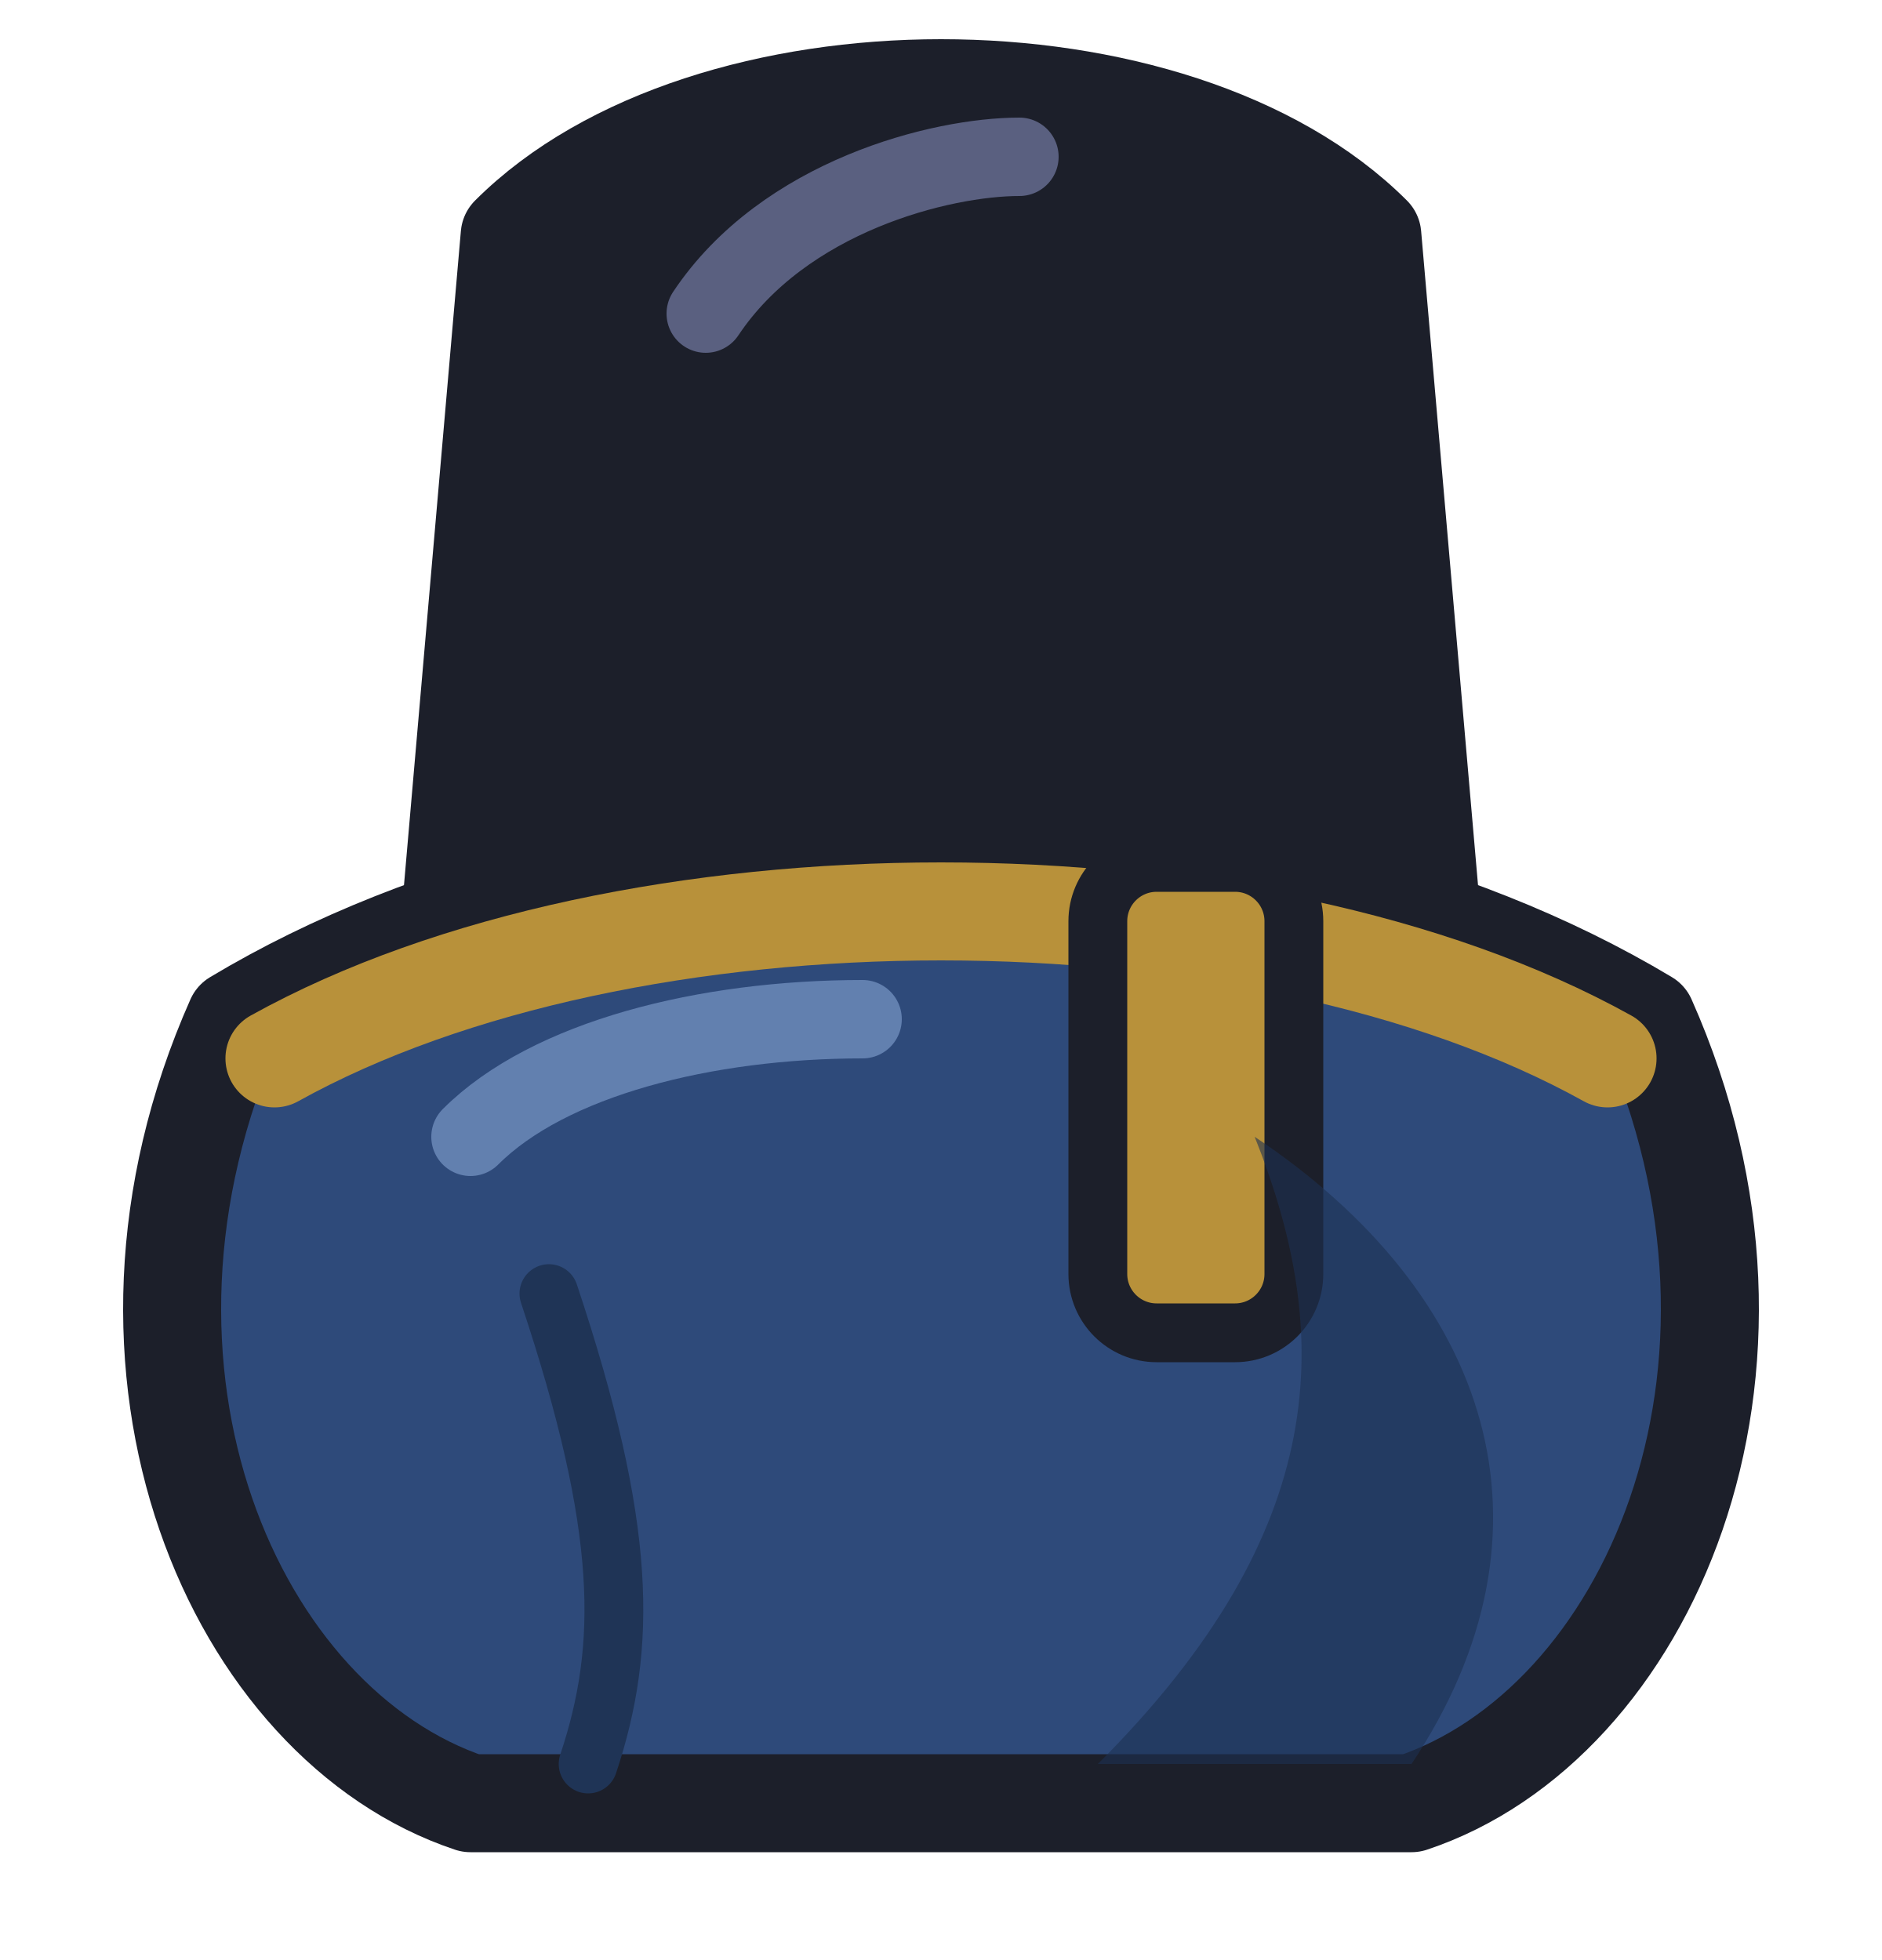
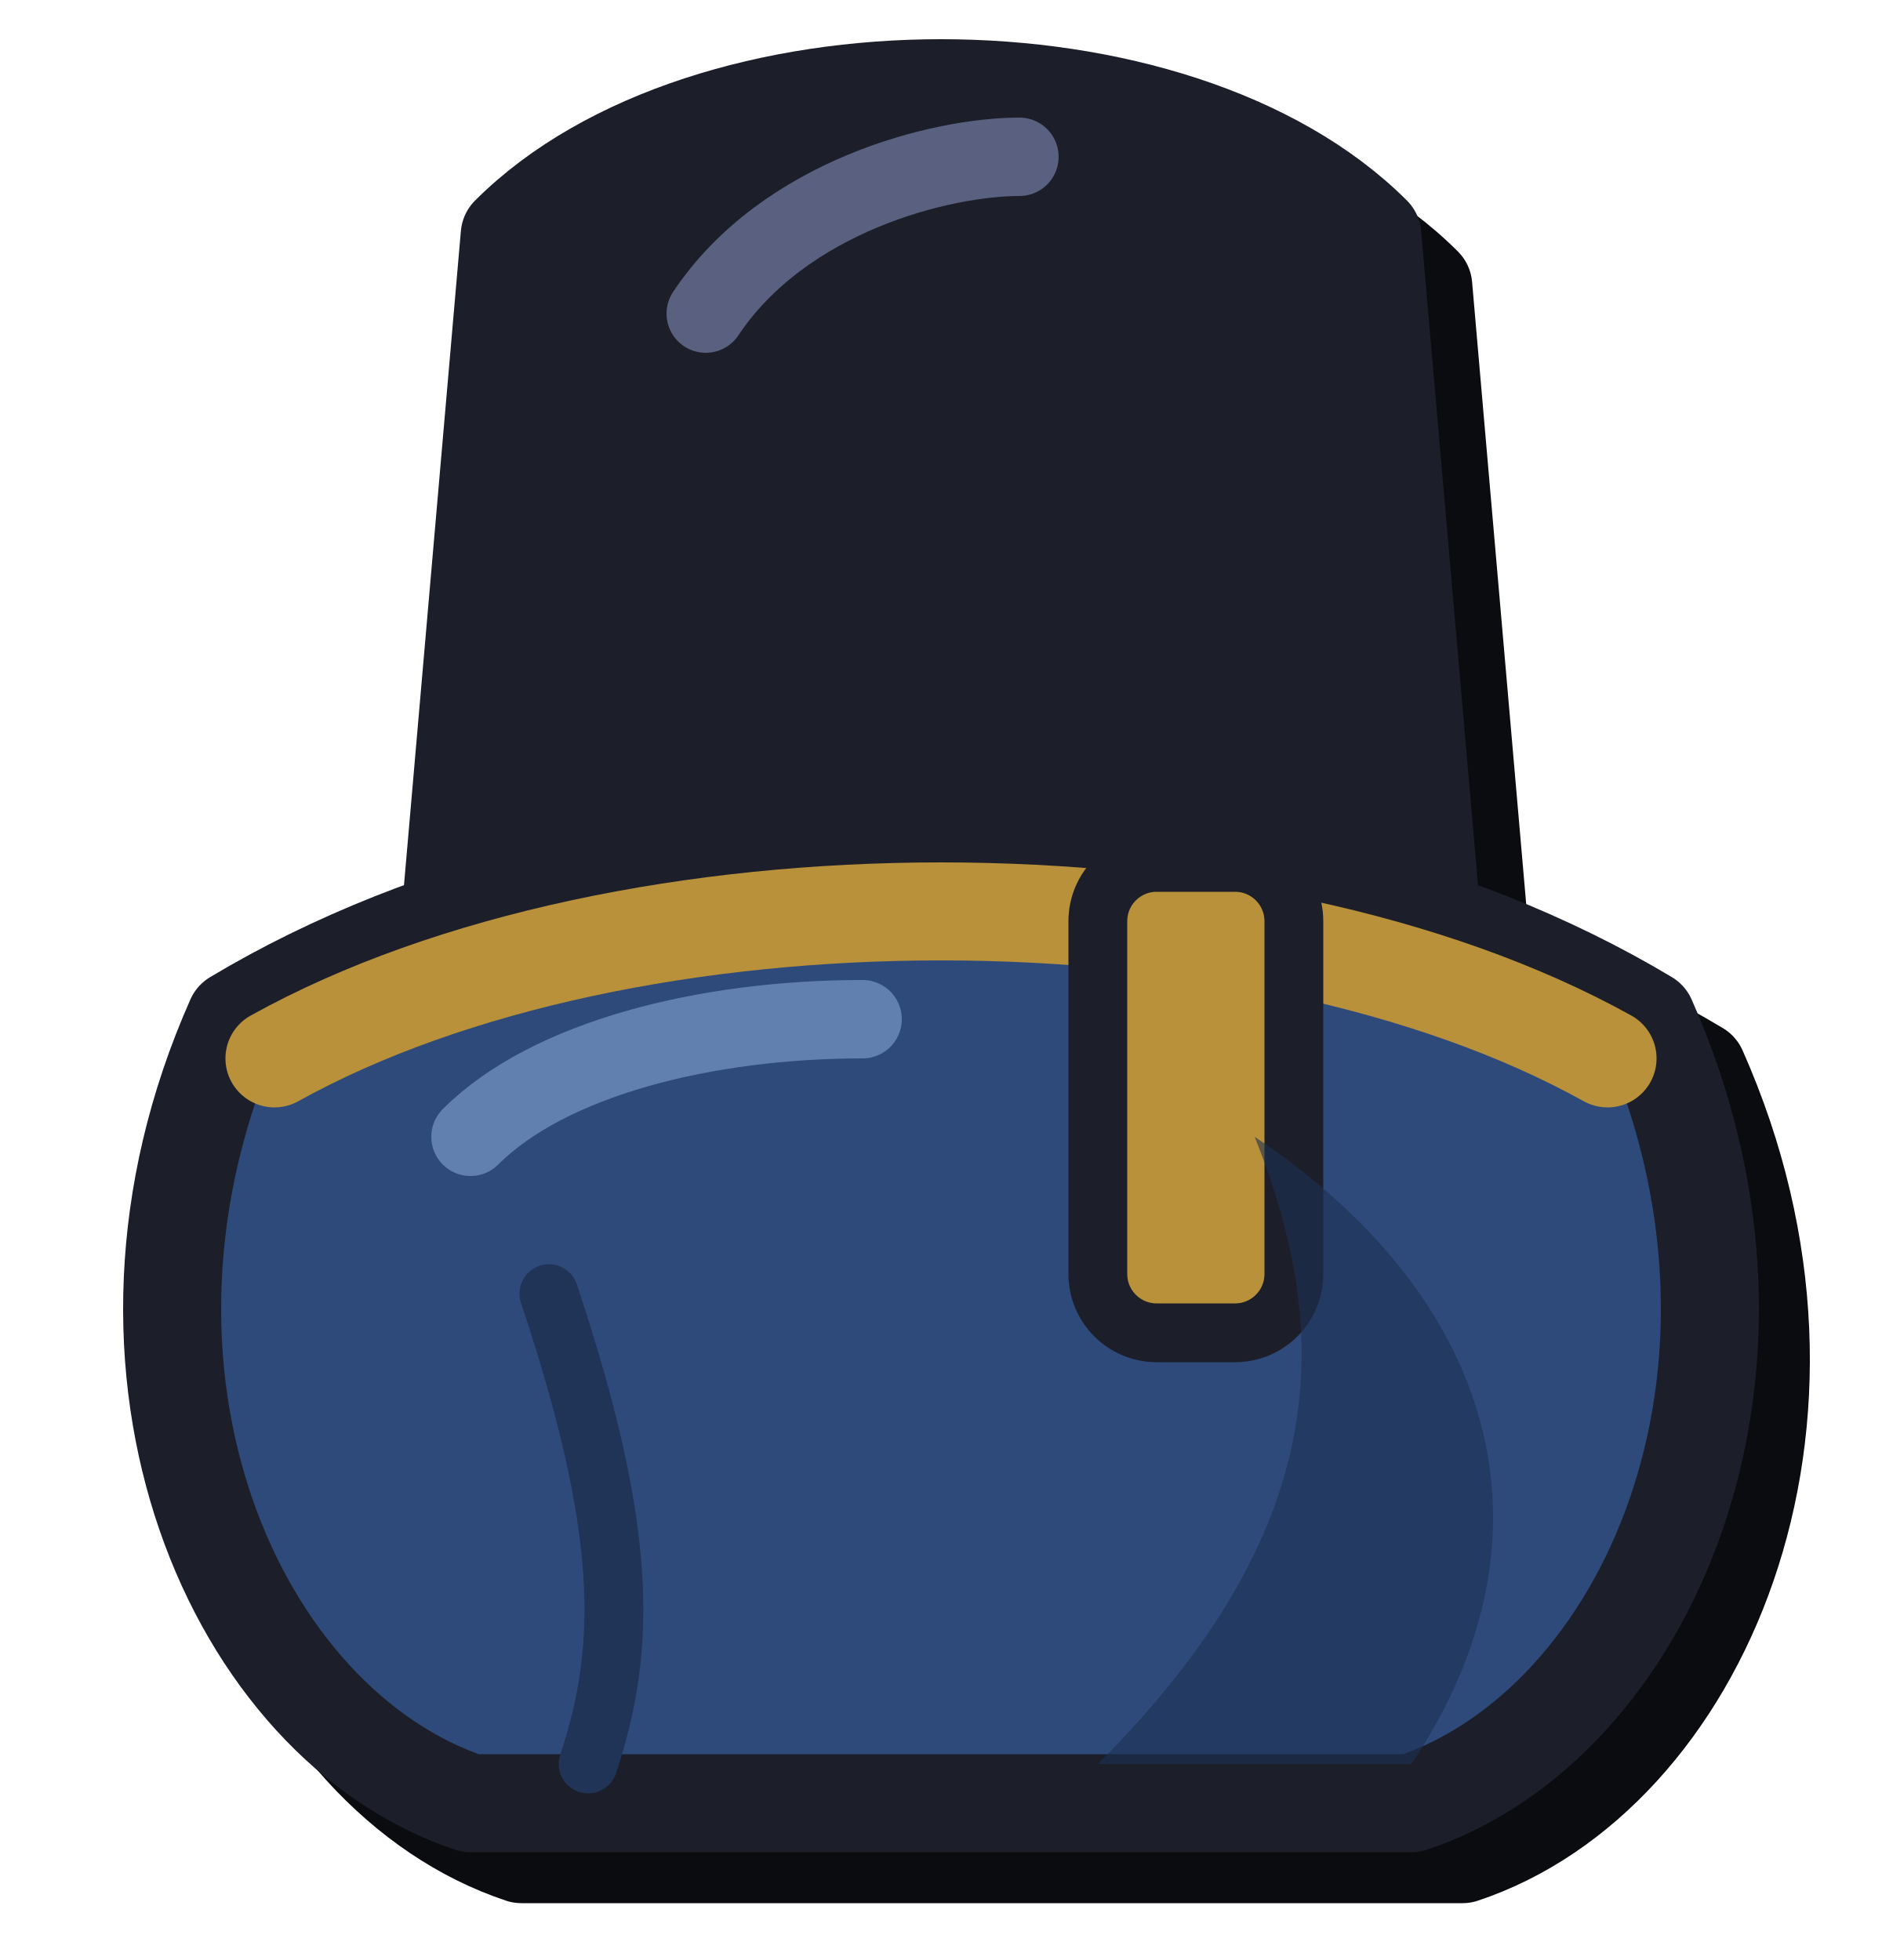
<svg xmlns="http://www.w3.org/2000/svg" width="96" height="100" viewBox="0 0 96 100">
+   <g transform="translate(2.6,2.6)">
+     <g transform="translate(48,50) scale(2)" stroke="#0b0c10" stroke-linejoin="round" stroke-linecap="round">
+       <path d="M-11 -19 C-6 -24 6 -24 11 -19 L13 4 C6 9 -6 9 -13 4 Z" fill="#0b0c10" stroke-width="2.5" />
+       <path d="M-6 -17 C-4 -20 0 -21 2 -21" fill="none" stroke="#0b0c10" stroke-width="2" />
+       <path d="M-18 1 C-8 -5 8 -5 18 1 C22 10 18 19 12 21 L-12 21 C-18 19 -22 10 -18 1 Z" fill="#0b0c10" stroke-width="2.5" />
+       <path d="M-17 2 C-8 -3 8 -3 17 2" fill="none" stroke="#0b0c10" stroke-width="2.5" />
+       <rect x="4" y="-3" width="5" height="12" rx="1.5" fill="#0b0c10" stroke-width="1.5" />
+       <path d="M-10 8 C-8 14 -8 17 -9 20" fill="none" stroke="#0b0c10" stroke-width="1.5" />
+     </g>
+   </g>
  <g transform="translate(48,50) scale(2)" stroke="#1c1f2a" stroke-linejoin="round" stroke-linecap="round">
    <path d="M-11 -19 C-6 -24 6 -24 11 -19 L13 4 C6 9 -6 9 -13 4 Z" fill="#1c1f2a" stroke-width="2.5" />
    <path d="M-6 -17 C-4 -20 0 -21 2 -21" fill="none" stroke="#5a6080" stroke-width="2" />
    <path d="M-18 1 C-8 -5 8 -5 18 1 C22 10 18 19 12 21 L-12 21 C-18 19 -22 10 -18 1 Z" fill="#2e4a7a" stroke-width="2.5" />
    <path d="M-17 2 C-8 -3 8 -3 17 2" fill="none" stroke="#b8913a" stroke-width="2.5" />
    <rect x="4" y="-3" width="5" height="12" rx="1.5" fill="#b8913a" stroke-width="1.5" />
    <path d="M-10 8 C-8 14 -8 17 -9 20" fill="none" stroke="#1f3456" stroke-width="1.5" />
    <path d="M8 4 C14 8 16 14 12 20 L4 20 C10 14 10 9 8 4 Z" fill="#1d3152" opacity="0.6" stroke="none" />
    <path d="M-12 4 C-10 2 -6 1 -2 1" fill="none" stroke="#6f8dbd" stroke-width="2" opacity="0.8" />
  </g>
</svg>
